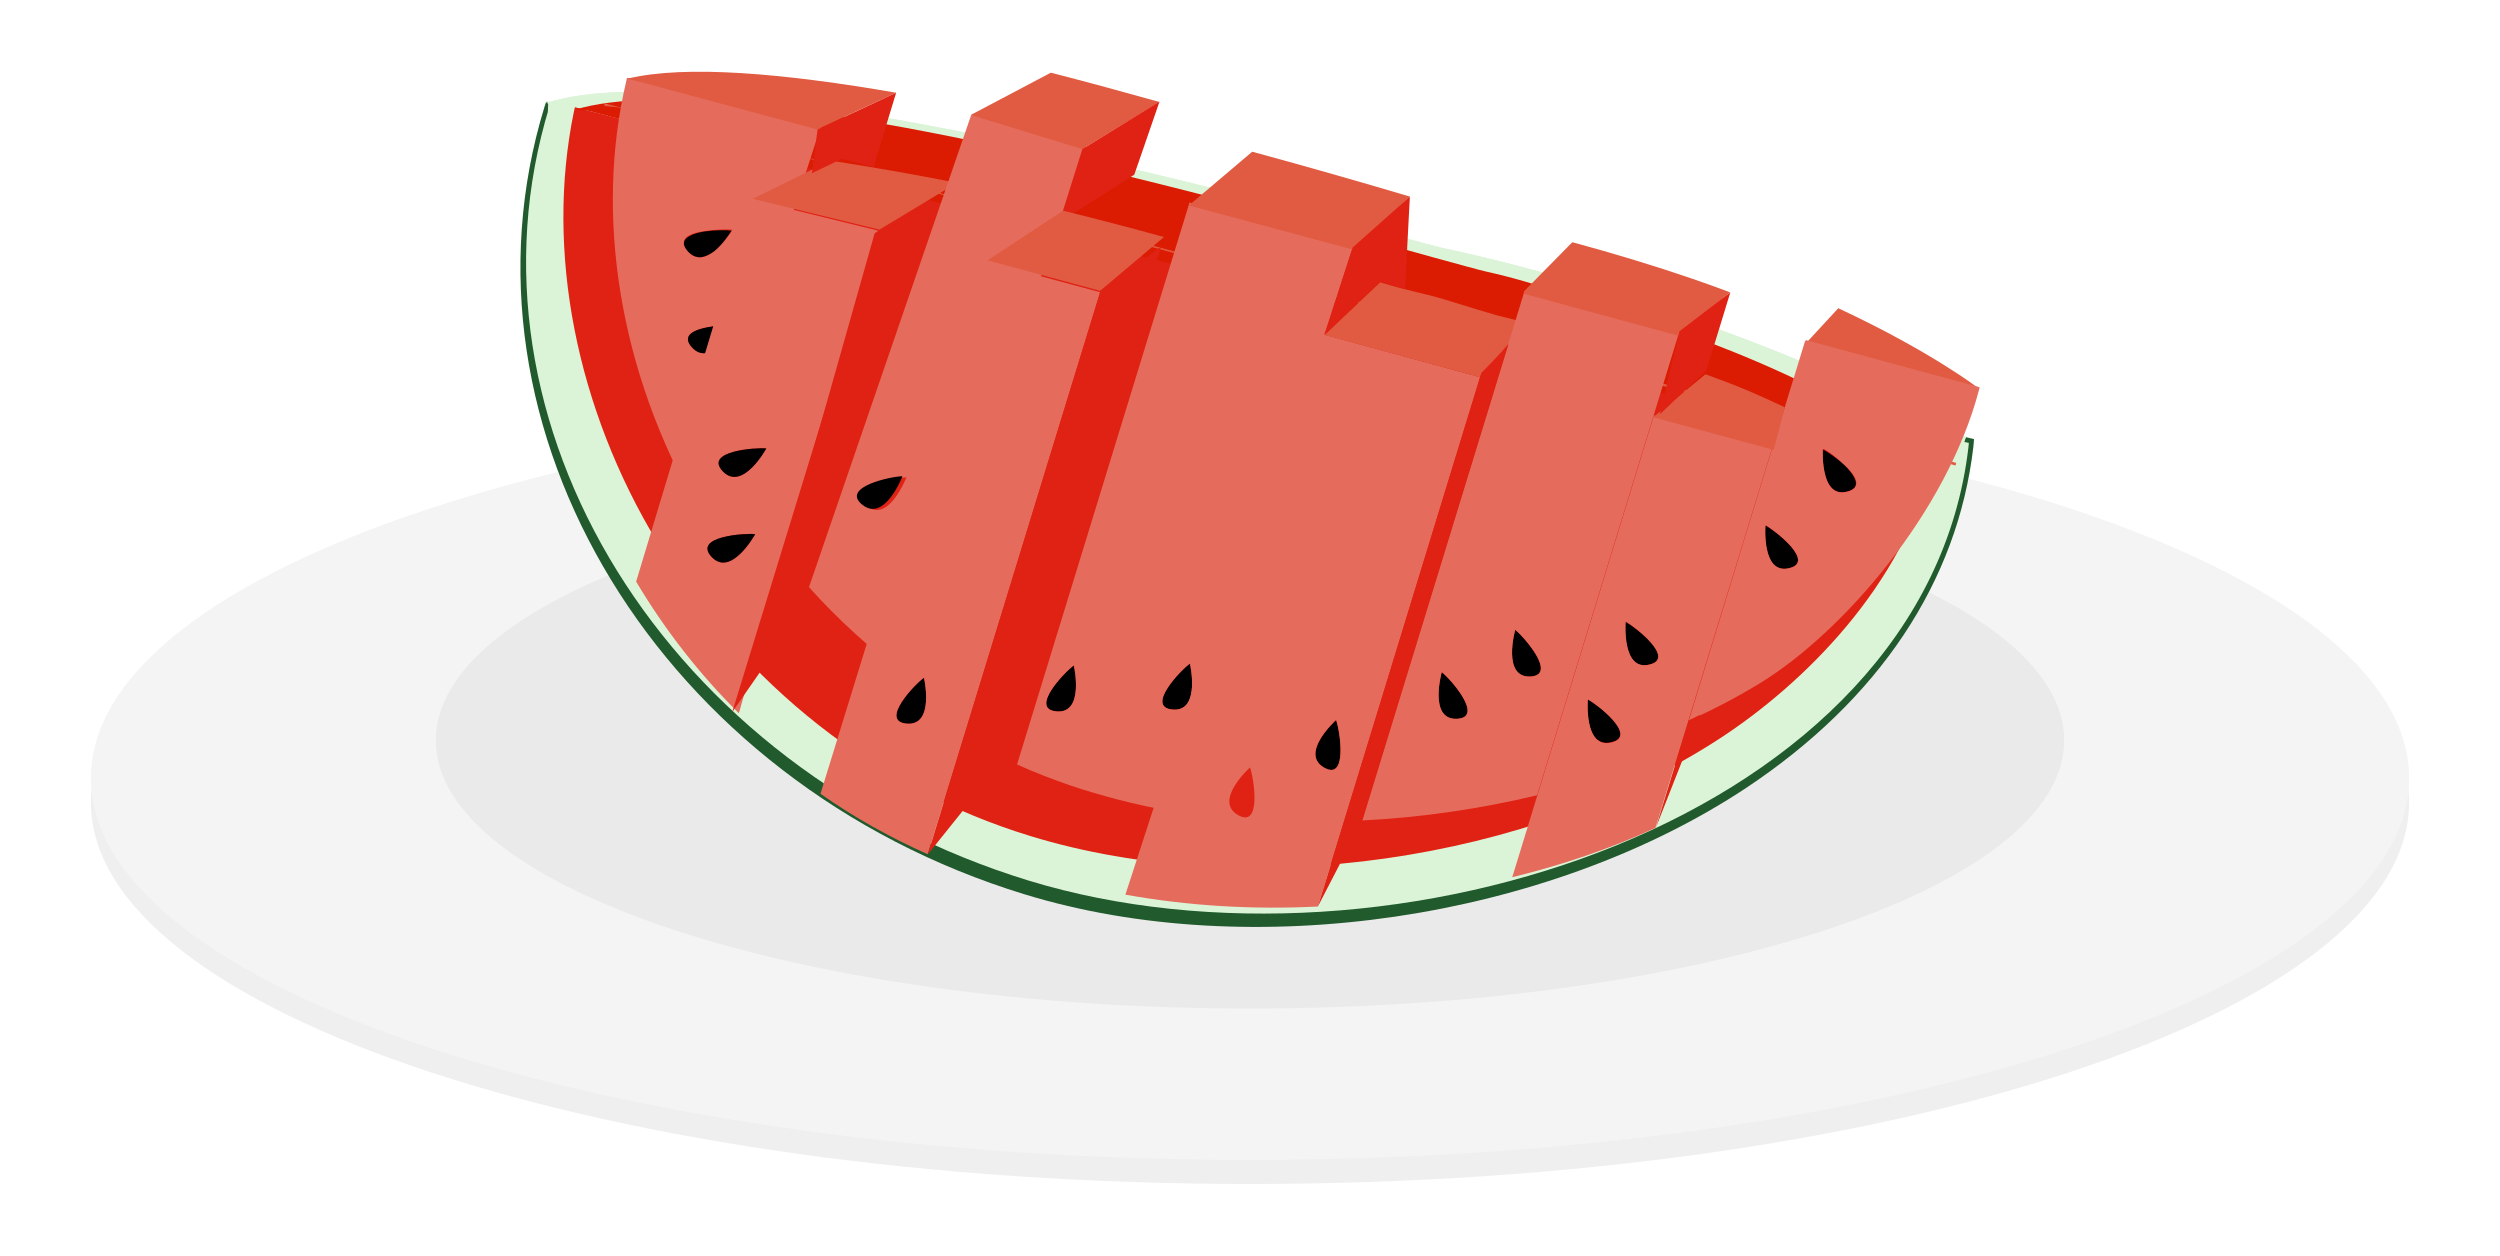
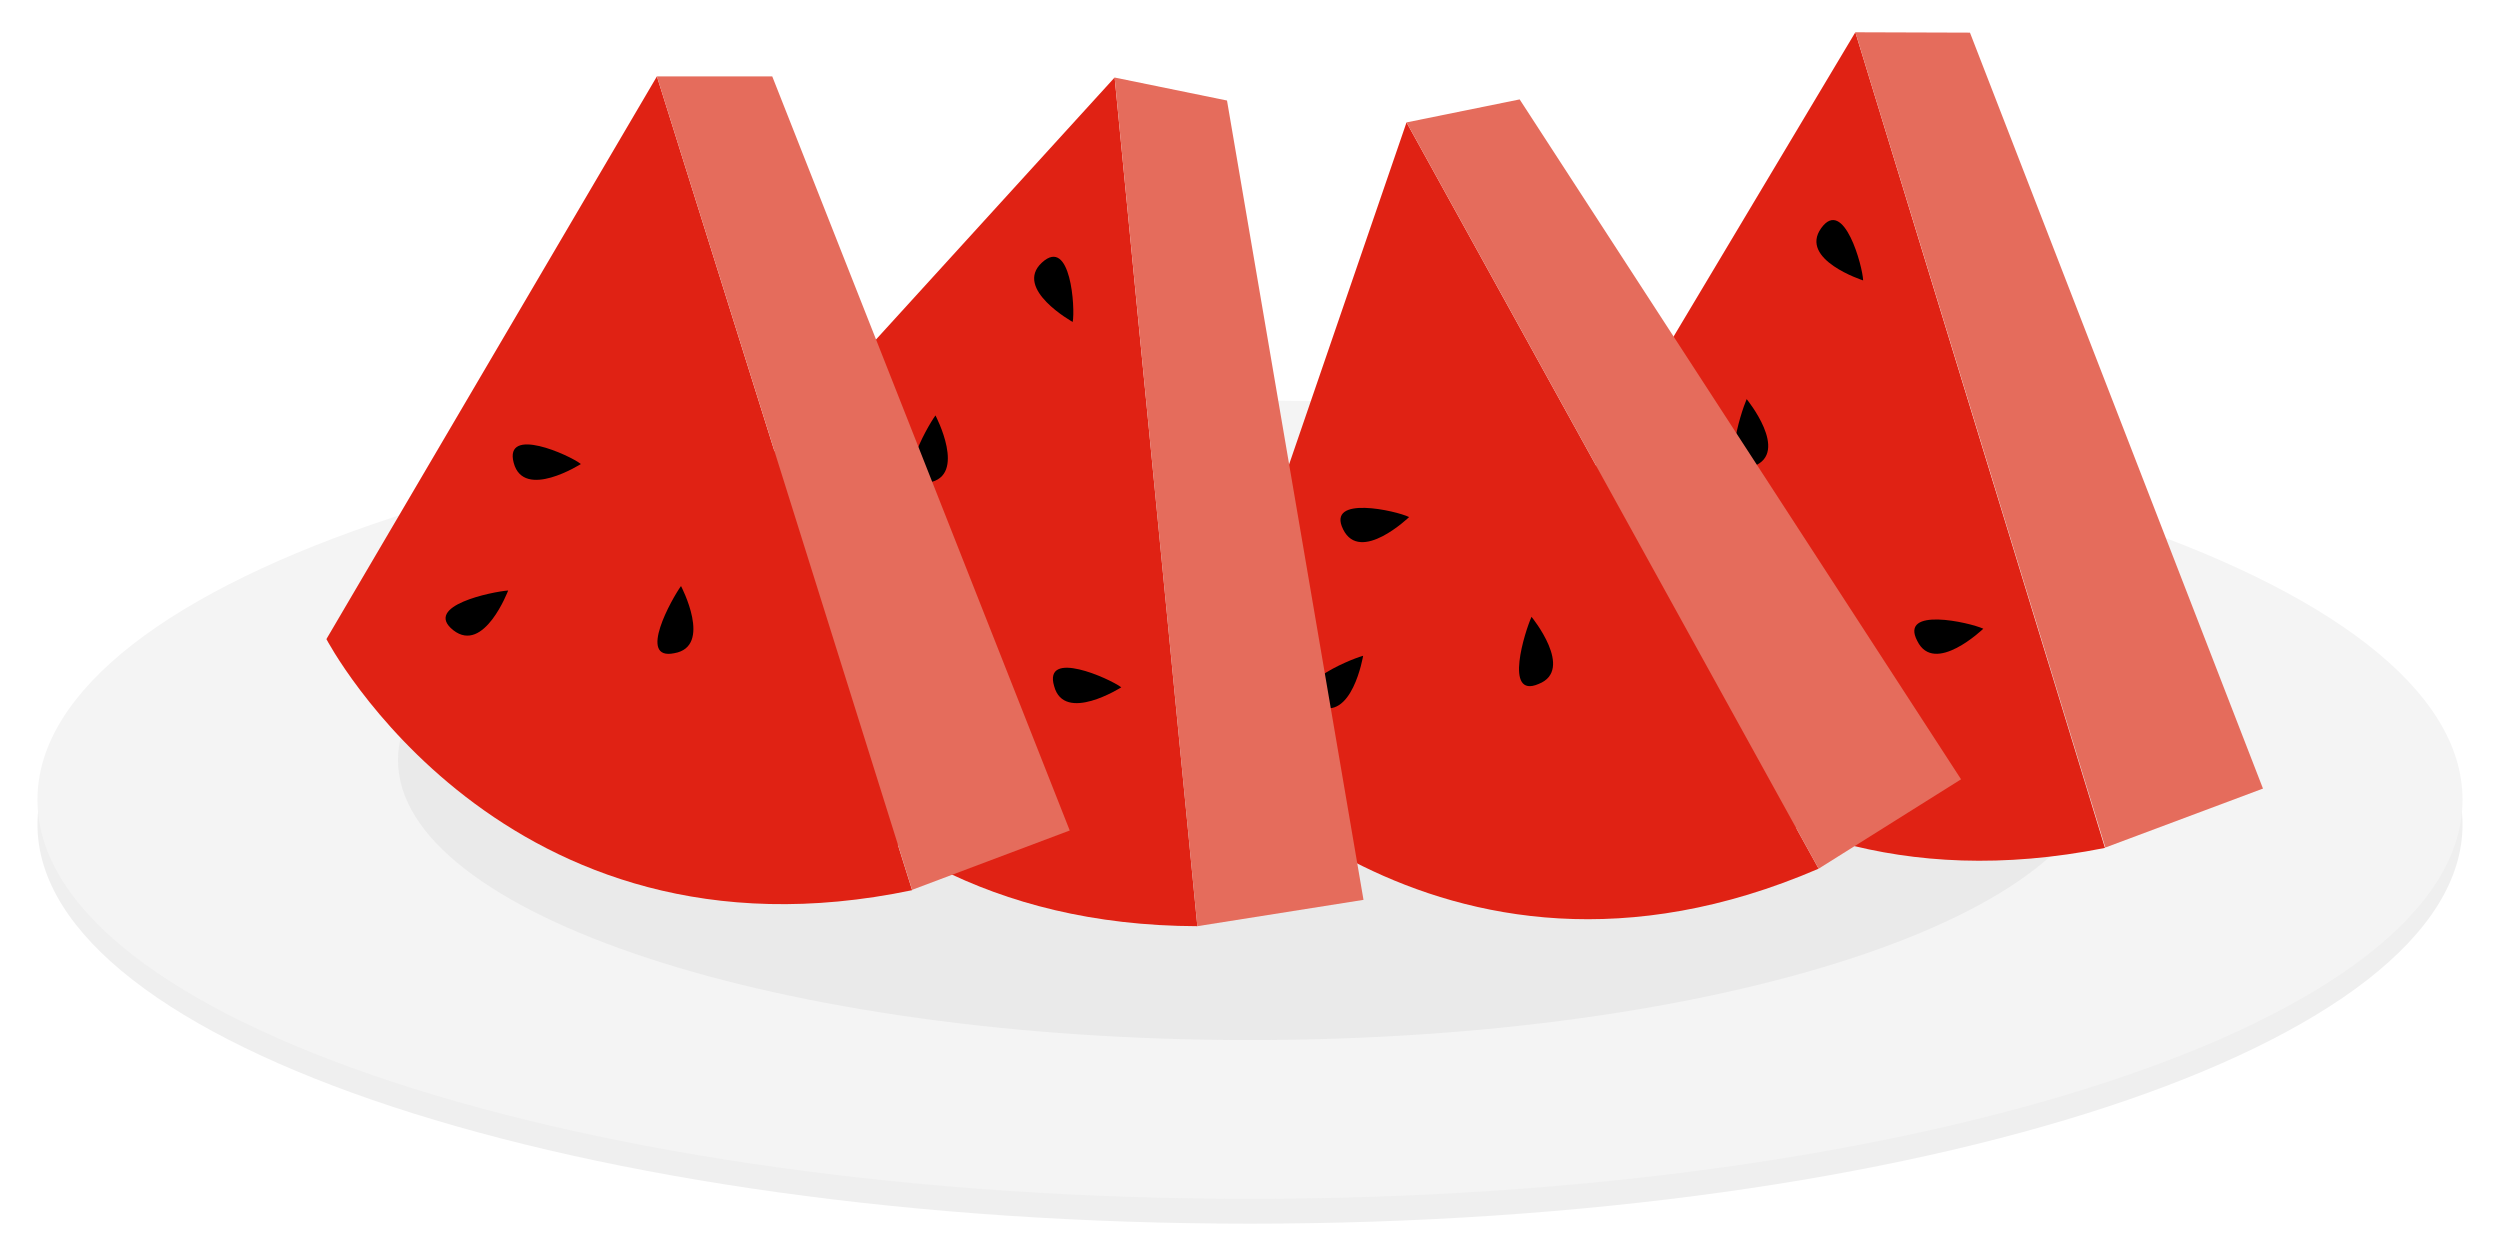
<svg xmlns="http://www.w3.org/2000/svg" version="1.1" id="Promegranade" x="0px" y="0px" viewBox="0 0 674 338.6" style="enable-background:new 0 0 674 338.6;" xml:space="preserve">
  <style type="text/css">
	.st0{fill:#EFEFEF;}
	.st1{fill:#F4F4F4;}
	.st2{fill:#EAEAEA;}
- 	.st3{fill:#DBF4D7;}
- 	.st4{fill:#215A2D;}
- 	.st5{fill:#E02214;}
- 	.st6{fill:#DB1C03;}
- 	.st7{fill:#E56C5C;}
- 	.st8{fill:#E05B41;}
- 	.st9{fill:none;}
+ 	.st3{fill:#E02214;}
+ 	.st4{fill:#E56C5C;}
</style>
  <g>
    <g id="Plate">
-       <ellipse class="st0" cx="337" cy="216.3" rx="312.5" ry="102.9" />
-       <ellipse class="st1" cx="337" cy="209.8" rx="312.5" ry="102.9" />
-       <ellipse class="st2" cx="337" cy="199.6" rx="219.5" ry="72.3" />
+       <ellipse class="st0" cx="337" cy="222.3" rx="326.9" ry="107.6" />
+       <ellipse class="st1" cx="337" cy="215.6" rx="326.9" ry="107.6" />
+       <ellipse class="st2" cx="337" cy="204.9" rx="229.7" ry="75.5" />
    </g>
    <g>
-       <path class="st3" d="M276.9,238.6c-98-30-156.3-124.3-130-210.2l0.4-1.2l384.9,91.1l-0.2,2.2c-4.1,35.9-25.1,67.1-60.8,90.4    C417.8,245.9,337.9,257.3,276.9,238.6z" />
-       <path class="st4" d="M276.2,241.1c-98-30-156.1-125.3-129.4-212.3l0.4-1.2l385,90.8l-0.2,2.2c-4.3,36.3-25.4,68-61.2,91.8    C417.1,248,337.1,259.8,276.2,241.1z" />
-       <path class="st3" d="M530.8,119.4c0,0.4-0.1,0.7-0.1,1.1C519,221.1,374.4,267.1,277.3,237.4C179.8,207.5,122,114.1,148.1,28.8    l1.7,0.4L153,30l376.3,89.1L530.8,119.4z" />
-       <path class="st3" d="M147.8,27.6c43.7-13.5,183.6,23.9,229.5,36.2c6.7,1.8,11.1,3,12.8,3.3c13.7,3,27.8,6.7,42,11.1    c56.4,17.3,97.5,39.5,97.9,39.7l-0.9,2.4l-381.4-90L147.8,27.6z" />
-       <path class="st3" d="M389.8,68.4C376.6,65.5,198,13.5,148.1,28.8l381.2,90.3C529.4,119.1,467.6,85.5,389.8,68.4z" />
-       <path class="st3" d="M147.8,27.6c43.7-13.5,183.6,23.9,229.5,36.2c6.7,1.8,11.1,3,12.8,3.3c13.7,3,27.8,6.7,42,11.1    c56.4,17.3,97.5,39.5,97.9,39.7l-0.9,2.4L147.6,28L147.8,27.6z" />
-       <path class="st3" d="M389.8,68.4C376.6,65.5,198,13.5,148.1,28.8l381.2,90.3C529.4,119.1,467.6,85.5,389.8,68.4z" />
-       <g>
-         <path class="st5" d="M277.8,225.4c-41.6-12.7-77.2-40.8-100.4-78.9c-22.1-36.4-30.4-78.8-22.7-116.3l0.3-1.3l366.2,95l0,0     c-7.8,34.1-35.5,60.8-57.4,75.1C412.7,232.4,336.2,243.3,277.8,225.4z" />
-         <path class="st6" d="M154.9,29.6c43.9-13.5,185.2,26.9,231.2,39.7c7.7,2.1,12.7,3.5,14.5,3.9c14.5,3.2,27.2,8.3,40.8,12.5     c50.9,15.6,79.5,37.9,79.8,38.1l-0.3,1.3L158.4,29.8L154.9,29.6z" />
-       </g>
-       <path class="st7" d="M163.1,27.9l-0.2,0.7c0.5-0.1,0.9-0.2,1.4-0.4L163.1,27.9z" />
-       <polygon class="st8" points="162.9,28.6 162.9,28.6 162.9,28.6   " />
-       <path class="st8" d="M215.2,42l0.3-0.1l-51.1-13.7c-0.5,0.1-1,0.2-1.4,0.4l0,0l3.5,0.3L215.2,42z" />
-       <polygon class="st8" points="249.5,51 249.2,51.2 279.6,59.4 279.9,59.2   " />
-       <polygon class="st8" points="215.5,41.9 215.2,42 249.2,51.2 249.5,51   " />
-       <path d="M191.4,69.8c-0.1,0-0.1,0-0.2,0c-0.5,0.8-2.3,3.6-4.6,5.5C189.3,73.1,191.4,69.8,191.4,69.8z" />
-       <path d="M184,69.9c-3.2,0.4-6,1.5-5.6,3.5C178.2,71.5,180.9,70.4,184,69.9z" />
-       <path d="M191.3,69.5c-1.2-0.2-4.4-0.1-7.3,0.4c2.8-0.4,5.8-0.3,7.2-0.2C191.3,69.6,191.3,69.5,191.3,69.5z" />
-       <path d="M179.4,75.3c-0.6-0.7-0.9-1.3-1-1.8c0.1,0.6,0.4,1.3,1.1,2c2.3,2.5,4.9,1.6,7.1-0.2C184.3,77,181.6,77.9,179.4,75.3z" />
-       <path class="st7" d="M221.2,34.4l-48.7-13.1l-3.5-0.3l-0.1,0.6c-8.7,36.7-1.8,78.6,19,115.1c0,0,0,0.1,0,0.1L221.2,34.4    L221.2,34.4z M185.5,67.8c-0.7-0.8-1-1.4-1.1-2c-0.4-2.1,2.5-3.1,5.6-3.5c2.9-0.5,6.1-0.5,7.3-0.4c0,0,0,0.1-0.1,0.2    c0.1,0,0.2,0,0.2,0c0,0-2.1,3.4-4.8,5.5C190.5,69.4,187.8,70.4,185.5,67.8z M186.6,93.7c-5.2-5.6,9.1-6.3,11.8-5.9    C198.4,87.8,191.7,99.3,186.6,93.7z" />
-       <path class="st8" d="M241.6,25c-30-5.2-56.7-7.6-72.4-3.8l51.1,13.7L241.6,25z" />
-       <path d="M185.4,67.7c2.3,2.6,4.9,1.7,7.2,0c2.3-1.9,4.1-4.7,4.6-5.5c-1.3-0.2-4.4-0.2-7.2,0.2c-3.1,0.5-5.9,1.6-5.6,3.5    C184.5,66.4,184.8,67,185.4,67.7z" />
-       <path d="M186.6,93.7c5.2,5.6,11.8-5.9,11.8-5.9C195.6,87.4,181.4,88.1,186.6,93.7z" />
-       <g>
-         <path class="st7" d="M236.8,62.2l-34.2-8.4l0,0l-31.1,103c7.8,13.1,17.1,25,27.7,35.5l36.6-129.4L236.8,62.2z M206.6,120.9     c0,0-6.4,11.7-11.7,6.2C189.6,121.6,203.8,120.6,206.6,120.9z M191.9,150.2c-5.3-5.5,8.9-6.5,11.7-6.2     C203.6,144,197.1,155.7,191.9,150.2z" />
-         <path class="st8" d="M237.1,61.9L258,49.3c-11.6-2.3-23.1-4.3-34.1-6l-21,10.3L237.1,61.9z" />
-         <path d="M206.6,120.9c-2.8-0.3-17,0.7-11.7,6.2C200.2,132.6,206.6,120.9,206.6,120.9z" />
-         <path d="M191.9,150.2c5.3,5.5,11.7-6.2,11.7-6.2C200.8,143.7,186.6,144.6,191.9,150.2z" />
-       </g>
-       <path d="M242.5,160.5c6.1,4.6,10.5-8.1,10.5-8.1C250.2,152.6,236.4,155.9,242.5,160.5z" />
-       <polygon class="st8" points="527.2,125.5 527.4,124.8 527.2,125.5   " />
-       <polygon class="st8" points="285.9,59.9 527.2,125.5 527.4,124.8 286.3,59.6   " />
-       <path d="M484.8,142.3c0,0-0.2,4,0.8,7.3c-0.8-2.9-0.7-6.3-0.6-7.2C485,142.4,484.9,142.3,484.8,142.3z" />
-       <path d="M490.8,146.6c2.2,2.2,3.9,4.7,2.6,6.1C494.9,151.3,493.2,148.8,490.8,146.6z" />
-       <path d="M491.6,153.7c-3.4,0.9-5-1.4-5.9-4.1c0.8,2.7,2.4,5,5.7,4.2c1-0.2,1.7-0.6,2-1C493,153.1,492.4,153.5,491.6,153.7z" />
-       <path d="M485,142.1c0,0,0,0.1,0,0.2c1.2,0.6,3.7,2.3,5.8,4.2C488.7,144.5,486.1,142.7,485,142.1z" />
-       <path d="M356.9,206.9c6.6,3.9,4.3-10.2,3.3-12.8C360.3,194.1,350.3,203,356.9,206.9z" />
-       <polygon class="st5" points="197.4,192 218.1,162.2 250.8,55.5 236.9,63.3   " />
-       <g>
-         <path class="st7" d="M293,39.7l-30.1-9.2l-1.1,0.6l-43.7,127.2c7.8,8.7,16.4,16.5,25.7,23.5L292.5,40L293,39.7z M233.6,136.4     c-6-4.8,7.9-7.7,10.8-7.7C244.3,128.7,239.6,141.2,233.6,136.4z M242.6,157.4c-6-4.8,7.9-7.7,10.8-7.7     C253.4,149.7,248.6,162.1,242.6,157.4z" />
-         <path class="st8" d="M291.8,40.2l20.8-12.7c-9.7-2.7-19.5-5.4-29.3-7.9L261.7,31L291.8,40.2z" />
-         <path d="M232.5,136.1c6,4.8,10.8-7.7,10.8-7.7C240.4,128.4,226.5,131.3,232.5,136.1z" />
-         <polygon class="st5" points="312.6,27.4 305.8,47.1 285.6,59.9 291.8,40.2    " />
-       </g>
-       <polygon class="st5" points="241.6,25 235.5,45 227,42.8 218.9,46.7 220.4,34.9   " />
-       <path class="st9" d="M341.3,210.8c6.6,3.9,4.3-10.2,3.3-12.8C344.7,197.9,334.7,206.9,341.3,210.8z" />
-       <path class="st9" d="M367.9,185.1c0,0-9.9,8.9-3.3,12.8C371.1,201.8,368.9,187.8,367.9,185.1z" />
-       <path class="st9" d="M384.4,195.3c0,0-3.6,12.9,4,12.6C396,207.7,386.6,197.1,384.4,195.3z" />
-       <path class="st9" d="M269.1,172.1c-2.3,1.6-12.2,11.8-4.6,12.4C272.1,185.1,269.1,172.1,269.1,172.1z" />
-       <polygon class="st9" points="361.2,79.9 360.9,80.3 406.7,92.7 406.8,92.2   " />
-       <polygon class="st9" points="448.3,104.1 480.4,112.8 480.9,112.2 448.5,103.5   " />
-       <polygon class="st9" points="406.8,92.2 406.7,92.7 448.3,104.1 448.5,103.5   " />
-       <polygon class="st9" points="361.2,79.9 316.7,67.8 316.6,68.2 360.9,80.3   " />
-       <path class="st9" d="M469.4,162.8c0,0-1.1,13.3,6.3,11.6C483.2,172.7,471.9,164.1,469.4,162.8z" />
-       <path class="st9" d="M440.7,159.7c0,0-1.1,13.3,6.3,11.6S443.2,161,440.7,159.7z" />
-       <path class="st9" d="M430.4,180.7c0,0-1.1,13.3,6.3,11.6C444.2,190.6,432.9,181.9,430.4,180.7z" />
-       <path class="st9" d="M490.8,146.6c-2.1-2.1-4.7-3.9-5.8-4.5c0,0,0,0.1,0,0.2c-0.1,0-0.1-0.1-0.2-0.1c0,0-0.2,4,0.8,7.3    c0.8,2.7,2.4,5,5.7,4.2c1-0.2,1.7-0.6,2-1C494.9,151.3,493.2,148.8,490.8,146.6z" />
-       <path class="st9" d="M404.1,183.9c0,0-3.6,12.9,4,12.6C415.7,196.3,406.3,185.7,404.1,183.9z" />
-       <path class="st7" d="M353.2,89.2l-0.4,0.4l-49.4,151.6c16.7,3,34.2,4.1,51.9,3.2L399,101.7L353.2,89.2z M333.7,219.7    c-6.6-3.9,3.3-12.8,3.3-12.8C338,209.5,340.3,223.6,333.7,219.7z M356.9,206.9c-6.6-3.9,3.3-12.8,3.3-12.8    C361.2,196.7,363.5,210.8,356.9,206.9z" />
-       <g>
-         <path d="M497.3,125.4c-2.1-1.9-4.6-3.6-5.8-4.2c-0.1,0.9-0.2,4.3,0.6,7.2c0.9,2.7,2.5,5,5.9,4.1c0.9-0.2,1.5-0.6,1.9-0.9     C501.2,130.1,499.5,127.6,497.3,125.4z" />
-         <path d="M475.9,141.6c0,0-1.1,13.3,6.3,11.6C489.7,151.6,478.4,142.9,475.9,141.6z" />
-         <path class="st8" d="M533.6,104.8c-0.2-0.1-12.9-10-38-21.7l-8.5,9.2L533.6,104.8z" />
-         <path class="st7" d="M533.6,104.9l0.1-0.5l-46.8-12.7l-0.3,0.4l-31.3,102.2c6.8-3.1,13.3-6.5,19.5-10.3     C496.8,170.4,524.9,138.2,533.6,104.9z M482.3,153.2c-7.4,1.7-6.3-11.6-6.3-11.6C478.4,142.9,489.7,151.6,482.3,153.2z      M499.9,131.6c-0.4,0.4-1,0.8-2,1c-3.3,0.8-5-1.5-5.7-4.2c-1-3.3-0.8-7.3-0.8-7.3c0.1,0,0.1,0.1,0.2,0.1c0-0.2,0-0.2,0-0.2     c1.1,0.5,3.7,2.4,5.8,4.5C499.7,127.6,501.4,130.1,499.9,131.6z" />
-       </g>
-       <g>
-         <g>
-           <path d="M438.2,167.6c0,0-1.1,13.3,6.3,11.6C452,177.6,440.7,168.9,438.2,167.6z" />
-           <path d="M428,188.5c0,0-1.1,13.3,6.3,11.6C441.8,198.5,430.5,189.8,428,188.5z" />
-           <path class="st7" d="M478,120.7l-32.1-8.7l-38.2,124.5c13.5-3.3,26.5-7.7,38.6-13.3L477.7,121L478,120.7z M434.4,200.2      c-7.4,1.7-6.3-11.6-6.3-11.6C430.5,189.8,441.8,198.5,434.4,200.2z M444.6,179.2c-7.4,1.7-6.3-11.6-6.3-11.6      C440.7,168.9,452,177.6,444.6,179.2z" />
-         </g>
-         <path class="st8" d="M445.7,112.5l32.5,8.8l3-11.5c-7.8-3.6-11.2-5.2-21.4-8.9L445.7,112.5L445.7,112.5z" />
-       </g>
-       <g>
-         <path d="M284.9,191.8c7.6,0.6,4.6-12.4,4.6-12.4C287.2,181,277.3,191.2,284.9,191.8z" />
-         <path d="M316.2,191.3c7.6,0.6,4.6-12.4,4.6-12.4C318.5,180.5,308.6,190.7,316.2,191.3z" />
-         <g>
-           <path class="st7" d="M365,66.7l-44.3-12.1l-46.5,151.5c4.6,2.1,9.3,3.9,14.2,5.6c8.6,2.9,17.5,5.2,26.8,6.9l49.4-151.6L365,66.7      z M284.9,191.8c-7.6-0.6,2.3-10.8,4.6-12.4C289.5,179.4,292.5,192.4,284.9,191.8z M316.2,191.3c-7.6-0.6,2.3-10.8,4.6-12.4      C320.8,178.9,323.8,191.9,316.2,191.3z" />
-           <path class="st8" d="M380.1,53c-12.1-3.6-26.7-7.8-42.5-12.1l-17.1,14.5l0,0l44.6,12L380.1,53z" />
-         </g>
-       </g>
-       <g>
-         <path d="M244.5,195.1c7.6,0.6,4.6-12.4,4.6-12.4C246.8,184.3,236.9,194.5,244.5,195.1z" />
-         <path class="st7" d="M265.9,70.5l-0.5,0.3L221.2,214c9.1,6.4,18.8,11.8,28.9,16.3l46.5-151.5L265.9,70.5z M244.5,195.1     c-7.6-0.6,2.3-10.8,4.6-12.4C249.1,182.7,252.1,195.7,244.5,195.1z" />
-         <path class="st8" d="M313.8,63.9c-8.7-2.4-17.9-4.8-27.2-7.1l-20.4,13.4l30.4,8.2l0,0L313.8,63.9z" />
-       </g>
-       <path class="st8" d="M399,101.7l0.4-1.2l13-13.2c-3-0.8-5.9-1.6-8.9-2.3c-1.8-0.5-6.7-2-14.2-4.3c-5.6-1.7-9.1-2.1-17.2-4.6    l-15,14.2L399,101.7z" />
-       <g>
-         <path d="M408.5,169.8c0,0-3.6,12.9,4,12.6C420.1,182.1,410.7,171.5,408.5,169.8z" />
-         <path d="M388.7,181.2c0,0-3.6,12.9,4,12.6C400.4,193.5,390.9,182.9,388.7,181.2z" />
-         <path class="st7" d="M411,78.5l-43.8,142.7c15.9-0.8,31.8-3.1,47.2-6.8l38.2-124.5L411,78.5z M392.7,193.8     c-7.6,0.2-4-12.6-4-12.6C390.9,182.9,400.4,193.5,392.7,193.8z M412.5,182.4c-7.6,0.2-4-12.6-4-12.6     C410.7,171.5,420.1,182.1,412.5,182.4z" />
-         <path class="st8" d="M410.8,79.2l41.6,11.3l0,0l14-11.7c-3.2-1.2-6.5-2.4-10-3.6c-10.5-3.6-21.4-6.9-32.5-9.9l-13,13.2     L410.8,79.2z" />
-       </g>
-       <polygon class="st5" points="313,66.5 270.7,204.7 250.1,230.4 296.7,78.4   " />
-       <polygon class="st5" points="380.1,53 378.8,77.9 372.1,75.9 357.1,90.3 364.7,66.7   " />
-       <polygon class="st5" points="355.3,244.4 367.3,221.2 406.7,92.7 399.2,101.2   " />
-       <polygon class="st5" points="466.5,78.8 460.1,99.7 447.5,111.7 452.8,89.3   " />
-       <polygon class="st5" points="446.4,223.2 458.4,192.7 455.3,194.2   " />
+       <path class="st3" d="M410,159.7c0,0,46.9,91,157.5,68.9L500.2,8.7L410,159.7z" />
+       <polygon class="st4" points="610.1,212.6 567.6,228.5 500.2,8.7 531.1,8.8   " />
+       <path class="st3" d="M322.1,199.3c0,0,64.6,79.6,168.2,34.9L379.2,33L322.1,199.3z" />
+       <path d="M355.1,190.2c9.4,4.7,12.4-13.4,12.4-13.4C363.5,177.9,345.6,185.5,355.1,190.2z" />
+       <path d="M414.8,184.4c9.8-3.8-1.9-18.1-1.9-18.1C411.2,170,405.3,188.5,414.8,184.4z" />
+       <path d="M472.8,125.7c9.8-3.8-1.9-18.1-1.9-18.1C469.3,111.3,463.3,129.8,472.8,125.7z" />
+       <path d="M362.1,142.7c4.6,9.4,17.8-3.3,17.8-3.3C376.5,137.7,357.5,133.4,362.1,142.7z" />
+       <path d="M516.9,172.8c4.6,9.4,17.8-3.3,17.8-3.3C531,167.8,512,163.5,516.9,172.8z" />
+       <path d="M491,61.5c-6.1,8.5,11.3,14.1,11.3,14.1C502.2,71.9,497.1,53,491,61.5z" />
+       <polygon class="st4" points="528.7,210.1 490.3,234.2 379.2,33 409.7,26.8   " />
+     </g>
+     <g>
+       <path class="st3" d="M182.1,150.9c0,0,27.9,98.5,140.7,98.8L300.5,20.9L182.1,150.9z" />
+       <polygon class="st4" points="367.6,242.6 322.8,249.7 300.5,20.9 330.8,27.1   " />
+       <path class="st3" d="M88,172.3c0,0,47.5,90.8,157.9,67.7L177.1,20.6L88,172.3z" />
+       <path d="M122.2,169.9c8.3,6.5,14.8-10.7,14.8-10.7C132.9,159.5,113.9,163.3,122.2,169.9z" />
+       <path d="M181.8,176.1c10.4-1.8,1.8-18.1,1.8-18.1C181.2,161.3,171.7,178.2,181.8,176.1z" />
+       <path d="M250.4,130.1c10.4-1.8,1.8-18.1,1.8-18.1C249.8,115.3,240.3,132.2,250.4,130.1z" />
+       <path d="M138.5,124.8c2.7,10.1,18.1,0.3,18.1,0.3C153.6,122.7,135.8,114.7,138.5,124.8z" />
+       <path d="M284.2,185c2.7,10.1,18.1,0.3,18.1,0.3C299.1,182.9,281.2,174.9,284.2,185z" />
+       <path d="M280.9,70.8c-7.7,7.1,8.3,16,8.3,16C289.9,83.2,288.7,63.6,280.9,70.8z" />
+       <polygon class="st4" points="288.4,223.9 245.9,239.9 177.1,20.6 208.2,20.6   " />
    </g>
  </g>
</svg>
